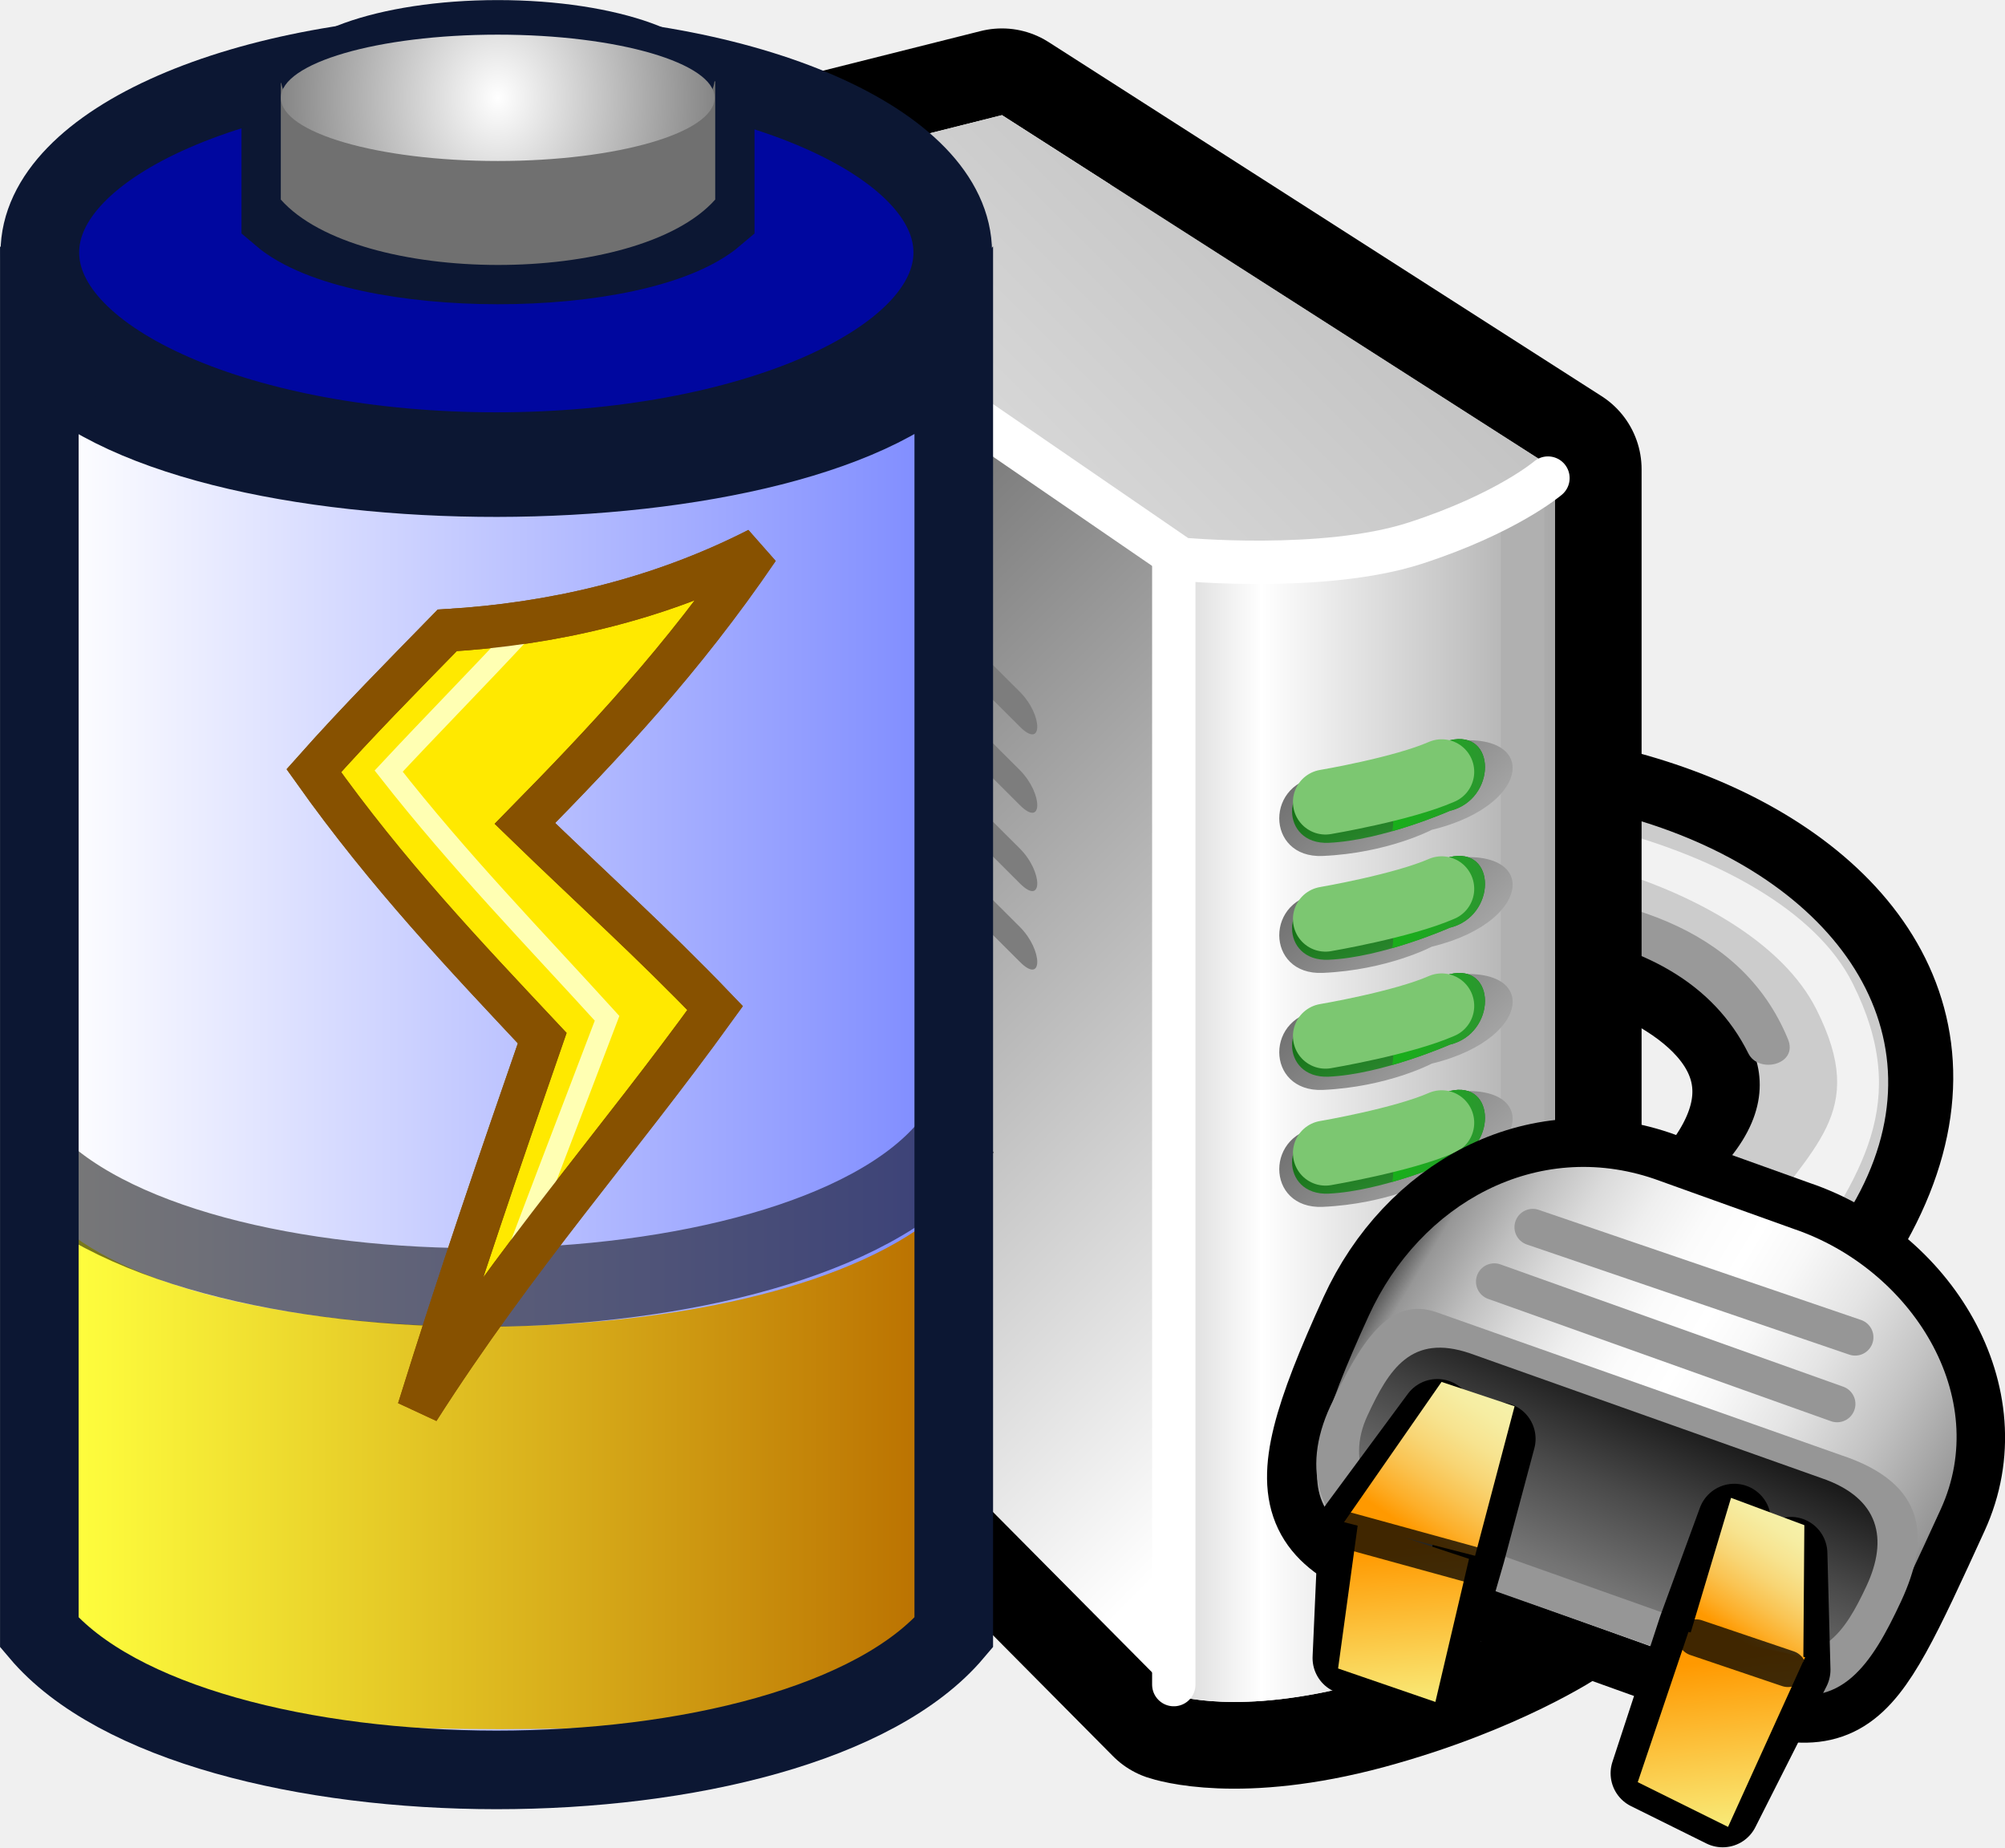
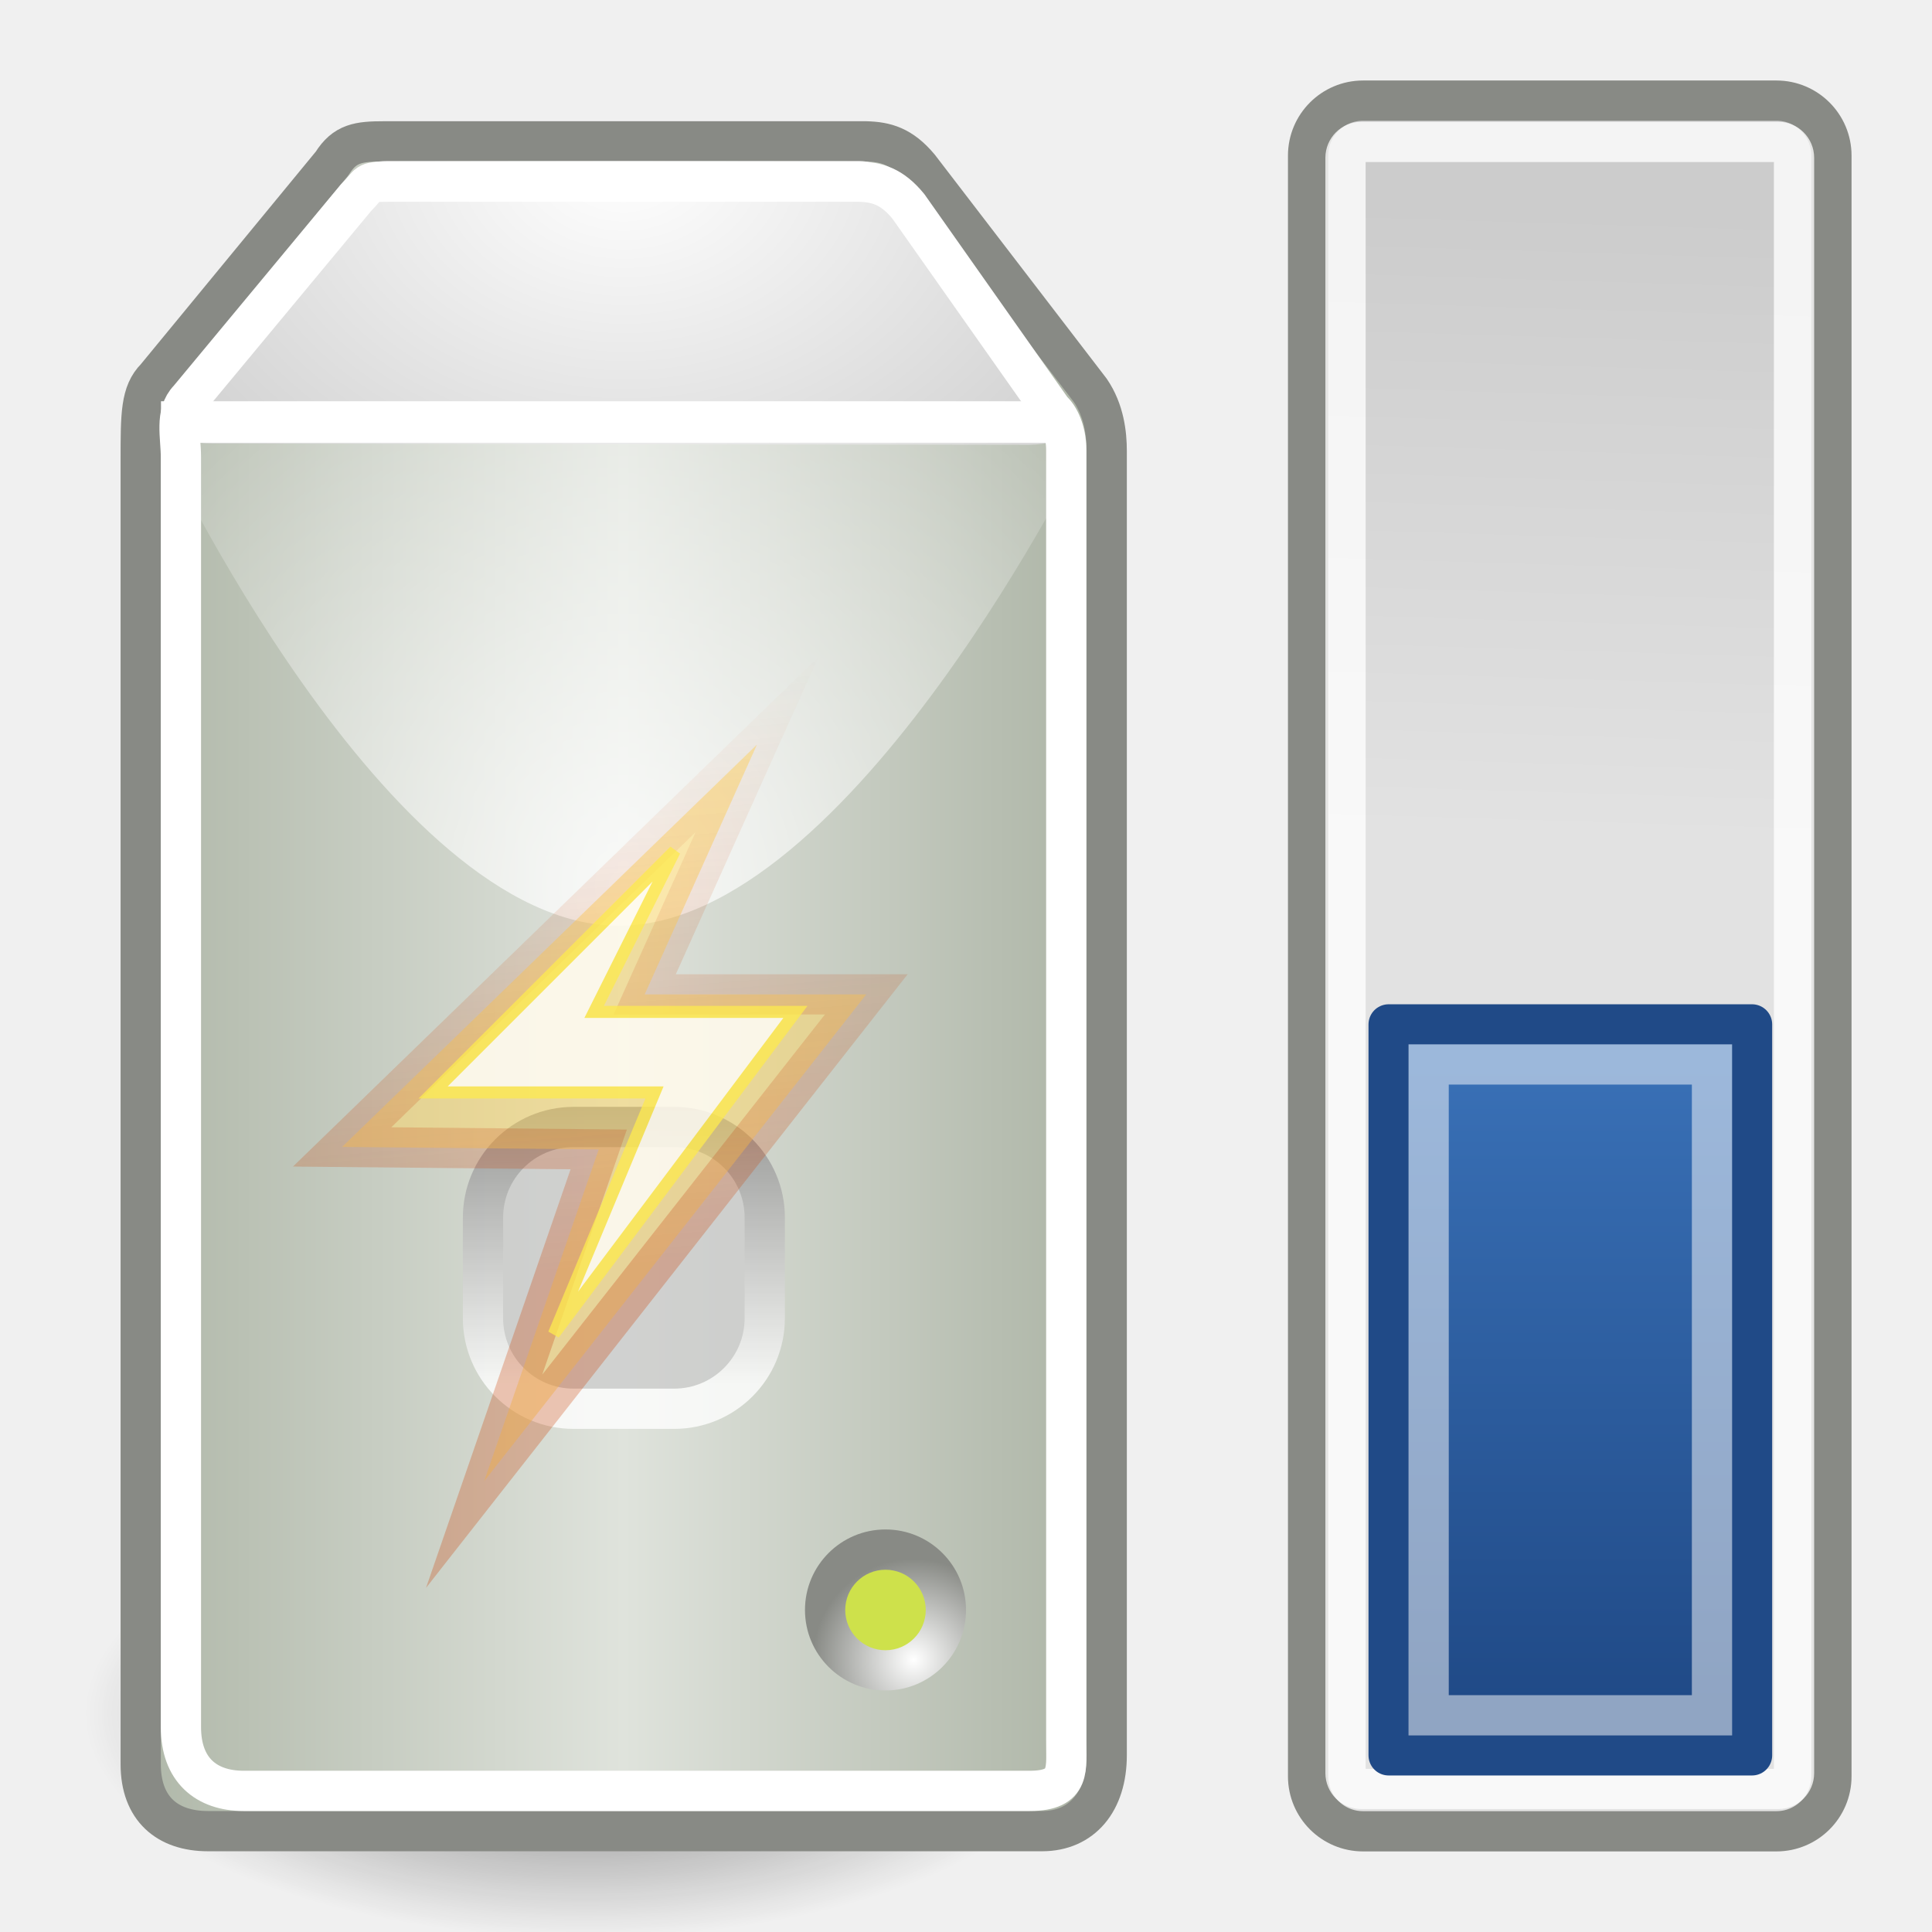
- <svg xmlns="http://www.w3.org/2000/svg" xmlns:xlink="http://www.w3.org/1999/xlink" width="23.492" height="21.642" viewBox="0 0 23.492 21.642" overflow="visible" enable-background="new 0 0 23.492 21.642" xml:space="preserve">
-   <g id="Layer_5">
-     <g>
-       <path fill="#CCCCCC" stroke="#000000" stroke-width="1.304" d="M20.921,15.387      c4.189-4.62-2.63-7.451-6.712-5.669c-1.625,0.708-0.943,2.053,0.672,1.41c2.464-0.981,7.122,0.4,5.108,2.785" />
-       <path fill="#CCCCCC" d="M19.042,16.471c6.581-3.688,1.51-8.654-4.833-6.753      c-1.281,0.382-2.825,1.83,0.906,1.054c3.594-0.746,8.236,1.69,3.474,3.975L19.042,16.471z" />
-       <path fill="#999999" d="M20.949,12.174c-1.105-2.683-5.849-1.567-7.815-1.455      c-4.724,0.267-3.548-0.134-4-1.225C9.018,9.215,8.765,9.392,8.848,9.679c0.178,0.63,4.095,1.493,5.127,1.35      c3.249-0.447,5.688-0.34,6.51,1.312C20.606,12.585,21.073,12.473,20.949,12.174z" />
-       <path fill="#F2F2F2" d="M20.986,14.975c0.825-1.205,1.42-2.059,0.72-3.457      c-0.854-1.705-4.648-2.465-6.022-1.833l-0.105,0.047c-0.348,0.152-0.053,0.515,0.196,0.406l0.112-0.051      c1.261-0.58,4.616,0.179,5.396,1.74c0.617,1.228-0.055,1.585-0.774,2.645C20.349,14.701,20.825,15.207,20.986,14.975z" />
-     </g>
-     <g>
-       <linearGradient id="XMLID_37_" gradientUnits="userSpaceOnUse" x1="8.052" y1="4.739" x2="18.446" y2="15.134">
-         <stop offset="0" style="stop-color:#D9D9D9" />
-         <stop offset="1" style="stop-color:#FFFFFF" />
-       </linearGradient>
-       <path fill="url(#XMLID_37_)" stroke="#000000" stroke-width="2.032" stroke-linecap="round" stroke-linejoin="round" stroke-miterlimit="3.864" d="      M7.737,2.355l4.002-1.006l6.479,4.148v13.274c0,0-0.822,0.559-2.27,0.951c-1.448,0.389-2.186,0.137-2.186,0.137l-6.026-6.073      V2.355z" />
-       <g>
-         <defs>
-           <path id="XMLID_2_" d="M7.737,2.355v11.431l6.026,6.073c0,0,0.737,0.252,2.186-0.137c1.447-0.393,2.27-0.951,2.27-0.951V5.497        l-6.479-4.148L7.737,2.355z" />
-         </defs>
-         <linearGradient id="XMLID_38_" gradientUnits="userSpaceOnUse" x1="9.242" y1="5.93" x2="17.672" y2="14.359">
-           <stop offset="0" style="stop-color:#FFFFFF" />
-           <stop offset="0" style="stop-color:#6E6E6E" />
-           <stop offset="1" style="stop-color:#FFFFFF" />
-         </linearGradient>
-         <use xlink:href="#XMLID_2_" fill-rule="evenodd" clip-rule="evenodd" fill="url(#XMLID_38_)" />
-         <clipPath id="XMLID_39_">
-           <use xlink:href="#XMLID_2_" />
-         </clipPath>
-         <g clip-path="url(#XMLID_39_)">
-           <defs>
-             <polygon id="XMLID_5_" points="13.785,6.828 18.831,5.118 18.831,20.311 13.785,20.27 " />
-           </defs>
-           <linearGradient id="XMLID_40_" gradientUnits="userSpaceOnUse" x1="13.785" y1="12.714" x2="18.831" y2="12.714">
-             <stop offset="0" style="stop-color:#D9D9D9" />
-             <stop offset="0.197" style="stop-color:#FFFFFF" />
-             <stop offset="1" style="stop-color:#999999" />
-           </linearGradient>
-           <use xlink:href="#XMLID_5_" fill="url(#XMLID_40_)" />
-           <clipPath id="XMLID_41_">
-             <use xlink:href="#XMLID_5_" />
-           </clipPath>
-           <line clip-path="url(#XMLID_41_)" fill="none" stroke="#B0B0B0" stroke-width="0.508" stroke-linecap="round" stroke-miterlimit="3.864" x1="17.839" y1="5.507" x2="17.839" y2="19.535" />
-         </g>
-         <linearGradient id="XMLID_42_" gradientUnits="userSpaceOnUse" x1="7.394" y1="9.145" x2="18.079" y2="-1.54">
-           <stop offset="0" style="stop-color:#F2F2F2" />
-           <stop offset="1" style="stop-color:#ADADAD" />
-         </linearGradient>
-         <path clip-path="url(#XMLID_39_)" fill-rule="evenodd" clip-rule="evenodd" fill="url(#XMLID_42_)" d="       M18.214,4.838l-6.475-4.317L7.349,1.967l6.547,4.771c0,0,0.489,0.265,1.938-0.125c1.447-0.392,2.385-1.069,2.385-1.069       L18.214,4.838z" />
-       </g>
-       <g>
-         <linearGradient id="XMLID_43_" gradientUnits="userSpaceOnUse" x1="15.516" y1="8.394" x2="17.211" y2="10.277">
-           <stop offset="0" style="stop-color:#666666" />
-           <stop offset="1" style="stop-color:#B2B2B2" />
-         </linearGradient>
-         <path fill="url(#XMLID_43_)" d="M15.498,9.098c0.751-0.039,1.277-0.369,1.277-0.369       c1.264-0.303,1.264,0.688,0,0.993c0,0-0.518,0.273-1.277,0.306C14.819,10.058,14.819,9.133,15.498,9.098z" />
-         <g>
-           <defs>
-             <path id="XMLID_10_" d="M15.567,9.099c0.622-0.033,1.419-0.426,1.419-0.426c0.551-0.133,0.551,0.695,0,0.827         c0,0-0.786,0.346-1.419,0.374C14.996,9.898,14.996,9.127,15.567,9.099z" />
-           </defs>
-           <linearGradient id="XMLID_44_" gradientUnits="userSpaceOnUse" x1="16.523" y1="9.941" x2="16.028" y2="8.579">
-             <stop offset="0" style="stop-color:#328E36" />
-             <stop offset="1" style="stop-color:#005E00" />
-           </linearGradient>
-           <use xlink:href="#XMLID_10_" fill="url(#XMLID_44_)" />
-           <clipPath id="XMLID_45_">
-             <use xlink:href="#XMLID_10_" />
-           </clipPath>
-           <radialGradient id="XMLID_46_" cx="-68.81" cy="66.728" r="2.46" fx="-68.81" fy="66.728" gradientTransform="matrix(0.8144 0 0 0.8144 71.6937 -45.3678)" gradientUnits="userSpaceOnUse">
-             <stop offset="0" style="stop-color:#00CD00" />
-             <stop offset="1" style="stop-color:#328E36" />
-           </radialGradient>
-           <path clip-path="url(#XMLID_45_)" fill-rule="evenodd" clip-rule="evenodd" fill="url(#XMLID_46_)" d="        M15.473,9.082c0,0,0.427-0.089,0.679,0.153c0.251,0.243,0.165,0.536,0.122,0.622c0.171-0.36,1.321-0.133,1.438-0.393        c0.218-0.488-0.529-1.117-0.92-0.972C16.402,8.639,15.473,9.082,15.473,9.082z" />
-         </g>
-         <path fill="none" stroke="#7CC771" stroke-width="0.762" stroke-linecap="round" stroke-miterlimit="3.864" d="       M15.53,9.396c0,0,0.899-0.151,1.362-0.354" />
-       </g>
-       <g>
-         <linearGradient id="XMLID_47_" gradientUnits="userSpaceOnUse" x1="15.515" y1="9.762" x2="17.209" y2="11.644">
-           <stop offset="0" style="stop-color:#666666" />
-           <stop offset="1" style="stop-color:#B2B2B2" />
-         </linearGradient>
-         <path fill="url(#XMLID_47_)" d="M15.498,10.467c0.751-0.041,1.277-0.368,1.277-0.368       c1.264-0.305,1.264,0.687,0,0.992c0,0-0.518,0.274-1.277,0.307C14.819,11.427,14.819,10.503,15.498,10.467z" />
-         <g>
-           <defs>
-             <path id="XMLID_15_" d="M15.567,10.467c0.622-0.033,1.419-0.426,1.419-0.426c0.551-0.13,0.551,0.695,0,0.828         c0,0-0.786,0.348-1.419,0.375C14.996,11.269,14.996,10.499,15.567,10.467z" />
-           </defs>
-           <linearGradient id="XMLID_48_" gradientUnits="userSpaceOnUse" x1="16.523" y1="11.312" x2="16.028" y2="9.949">
-             <stop offset="0" style="stop-color:#328E36" />
-             <stop offset="1" style="stop-color:#005E00" />
-           </linearGradient>
-           <use xlink:href="#XMLID_15_" fill="url(#XMLID_48_)" />
-           <clipPath id="XMLID_49_">
-             <use xlink:href="#XMLID_15_" />
-           </clipPath>
-           <radialGradient id="XMLID_50_" cx="-68.81" cy="68.41" r="2.46" fx="-68.81" fy="68.41" gradientTransform="matrix(0.8144 0 0 0.8144 71.6937 -45.3678)" gradientUnits="userSpaceOnUse">
-             <stop offset="0" style="stop-color:#00CD00" />
-             <stop offset="1" style="stop-color:#328E36" />
-           </radialGradient>
-           <path clip-path="url(#XMLID_49_)" fill-rule="evenodd" clip-rule="evenodd" fill="url(#XMLID_50_)" d="        M15.473,10.451c0,0,0.427-0.09,0.679,0.154c0.251,0.245,0.165,0.535,0.122,0.622c0.171-0.361,1.321-0.133,1.438-0.395        c0.218-0.486-0.529-1.115-0.92-0.971C16.402,10.008,15.473,10.451,15.473,10.451z" />
-         </g>
-         <path fill="none" stroke="#7CC771" stroke-width="0.762" stroke-linecap="round" stroke-miterlimit="3.864" d="       M15.53,10.768c0,0,0.899-0.153,1.362-0.355" />
-       </g>
-       <g>
-         <linearGradient id="XMLID_51_" gradientUnits="userSpaceOnUse" x1="15.516" y1="11.133" x2="17.21" y2="13.015">
-           <stop offset="0" style="stop-color:#666666" />
-           <stop offset="1" style="stop-color:#B2B2B2" />
-         </linearGradient>
-         <path fill="url(#XMLID_51_)" d="M15.498,11.838c0.751-0.039,1.277-0.37,1.277-0.37       c1.265-0.302,1.264,0.687,0,0.993c0,0-0.518,0.274-1.277,0.308C14.819,12.796,14.819,11.875,15.498,11.838z" />
-         <g>
-           <defs>
-             <path id="XMLID_20_" d="M15.567,11.839c0.622-0.034,1.419-0.426,1.419-0.426c0.551-0.133,0.551,0.694,0,0.826         c0,0-0.786,0.346-1.419,0.375C14.996,12.638,14.996,11.868,15.567,11.839z" />
-           </defs>
-           <linearGradient id="XMLID_52_" gradientUnits="userSpaceOnUse" x1="16.523" y1="12.681" x2="16.028" y2="11.32">
-             <stop offset="0" style="stop-color:#328E36" />
-             <stop offset="1" style="stop-color:#005E00" />
-           </linearGradient>
-           <use xlink:href="#XMLID_20_" fill="url(#XMLID_52_)" />
-           <clipPath id="XMLID_53_">
-             <use xlink:href="#XMLID_20_" />
-           </clipPath>
-           <radialGradient id="XMLID_54_" cx="-68.81" cy="70.094" r="2.46" fx="-68.81" fy="70.094" gradientTransform="matrix(0.8144 0 0 0.8144 71.6937 -45.3678)" gradientUnits="userSpaceOnUse">
-             <stop offset="0" style="stop-color:#00CD00" />
-             <stop offset="1" style="stop-color:#328E36" />
-           </radialGradient>
-           <path clip-path="url(#XMLID_53_)" fill-rule="evenodd" clip-rule="evenodd" fill="url(#XMLID_54_)" d="        M15.473,11.822c0,0,0.427-0.088,0.679,0.153c0.251,0.243,0.165,0.536,0.122,0.621c0.171-0.361,1.321-0.131,1.438-0.394        c0.218-0.487-0.529-1.116-0.92-0.971C16.402,11.379,15.473,11.822,15.473,11.822z" />
-         </g>
-         <path fill="none" stroke="#7CC771" stroke-width="0.762" stroke-linecap="round" stroke-miterlimit="3.864" d="       M15.53,12.139c0,0,0.899-0.151,1.362-0.354" />
-       </g>
-       <g>
-         <linearGradient id="XMLID_55_" gradientUnits="userSpaceOnUse" x1="15.514" y1="12.502" x2="17.21" y2="14.386">
-           <stop offset="0" style="stop-color:#666666" />
-           <stop offset="1" style="stop-color:#B2B2B2" />
-         </linearGradient>
-         <path fill="url(#XMLID_55_)" d="M15.498,13.206c0.751-0.039,1.277-0.367,1.277-0.367       c1.264-0.303,1.264,0.688,0,0.992c0,0-0.518,0.274-1.277,0.308C14.819,14.168,14.819,13.243,15.498,13.206z" />
-         <g>
-           <defs>
-             <path id="XMLID_25_" d="M15.567,13.208c0.622-0.033,1.419-0.426,1.419-0.426c0.551-0.133,0.551,0.693,0,0.828         c0,0-0.786,0.344-1.419,0.374C14.996,14.01,14.996,13.237,15.567,13.208z" />
-           </defs>
-           <linearGradient id="XMLID_56_" gradientUnits="userSpaceOnUse" x1="16.523" y1="14.055" x2="16.027" y2="12.692">
-             <stop offset="0" style="stop-color:#328E36" />
-             <stop offset="1" style="stop-color:#005E00" />
-           </linearGradient>
-           <use xlink:href="#XMLID_25_" fill="url(#XMLID_56_)" />
-           <clipPath id="XMLID_57_">
-             <use xlink:href="#XMLID_25_" />
-           </clipPath>
-           <radialGradient id="XMLID_58_" cx="-68.81" cy="71.777" r="2.46" fx="-68.81" fy="71.777" gradientTransform="matrix(0.8144 0 0 0.8144 71.6937 -45.3678)" gradientUnits="userSpaceOnUse">
-             <stop offset="0" style="stop-color:#00CD00" />
-             <stop offset="1" style="stop-color:#328E36" />
-           </radialGradient>
-           <path clip-path="url(#XMLID_57_)" fill-rule="evenodd" clip-rule="evenodd" fill="url(#XMLID_58_)" d="        M15.473,13.192c0,0,0.427-0.092,0.679,0.152c0.251,0.242,0.165,0.535,0.122,0.622c0.171-0.362,1.321-0.134,1.438-0.394        c0.218-0.488-0.529-1.117-0.92-0.971C16.402,12.749,15.473,13.192,15.473,13.192z" />
-         </g>
-         <path fill="none" stroke="#7CC771" stroke-width="0.762" stroke-linecap="round" stroke-miterlimit="3.864" d="       M15.53,13.509c0,0,0.899-0.152,1.362-0.355" />
-       </g>
-       <path fill="#7D7D7D" d="M9.339,5.502l2.611,2.604c0.271,0.271,0.271,0.68,0,0.408L9.339,5.909      C9.066,5.639,9.066,5.231,9.339,5.502z" />
-       <path fill="#7D7D7D" d="M9.339,6.419l2.611,2.604c0.271,0.273,0.271,0.681,0,0.41L9.339,6.828      C9.066,6.556,9.066,6.147,9.339,6.419z" />
-       <path fill="#7D7D7D" d="M9.339,7.337l2.611,2.605c0.271,0.271,0.271,0.68,0,0.408L9.339,7.746      C9.066,7.474,9.066,7.065,9.339,7.337z" />
-       <path fill="#7D7D7D" d="M9.339,8.256l2.611,2.604c0.271,0.272,0.271,0.682,0,0.409L9.339,8.665      C9.066,8.393,9.066,7.984,9.339,8.256z" />
-       <path fill="none" stroke="#FFFFFF" stroke-width="0.508" stroke-linecap="round" stroke-miterlimit="3.864" d="      M7.864,2.453l5.969,4.098c0,0,1.676,0.16,2.75-0.188c1.069-0.347,1.554-0.762,1.554-0.762" />
-       <line fill="none" stroke="#FFFFFF" stroke-width="0.508" stroke-linecap="round" stroke-miterlimit="3.864" x1="13.753" y1="6.613" x2="13.753" y2="19.736" />
-     </g>
-     <g id="power_1_">
-       <linearGradient id="XMLID_59_" gradientUnits="userSpaceOnUse" x1="0.674" y1="12.58" x2="10.874" y2="12.58">
-         <stop offset="0" style="stop-color:#FFFFFF" />
-         <stop offset="1" style="stop-color:#808DFF" />
-       </linearGradient>
-       <path fill="url(#XMLID_59_)" d="M10.875,18.987c-1.732,2.061-8.478,2.051-10.201,0c0-1.254,0-10.254,0-14.356      c1.566,1.866,8.65,1.845,10.201,0C10.875,6.148,10.875,17.343,10.875,18.987z" />
-       <linearGradient id="_x31_00_2_" gradientUnits="userSpaceOnUse" x1="0.784" y1="12.309" x2="10.933" y2="12.309">
-         <stop offset="0" style="stop-color:#00FF00" />
-         <stop offset="1" style="stop-color:#005447" />
-       </linearGradient>
-       <path id="_x31_00" display="none" fill="url(#_x31_00_2_)" d="M10.933,18.716      c-1.723,2.061-8.432,2.051-10.149,0c0-1.254,0-10.253,0-14.355c1.56,1.866,8.606,1.845,10.149,0      C10.933,5.877,10.933,17.071,10.933,18.716z" />
-       <linearGradient id="_x31_00_3_" gradientUnits="userSpaceOnUse" x1="0.784" y1="12.567" x2="10.956" y2="12.567">
-         <stop offset="0" style="stop-color:#FFFF3E" />
-         <stop offset="1" style="stop-color:#BA7000" />
-       </linearGradient>
-       <path id="_x31_00_1_" display="none" fill="url(#_x31_00_3_)" d="M10.933,18.809      c-1.723,1.936-8.432,1.931-10.149,0c0-1.181,0-9.642,0-13.498c2.531,0.74,6.987,1.365,10.172-0.435      C10.956,6.301,10.933,17.264,10.933,18.809z" />
-       <linearGradient id="_x2B_75_2_" gradientUnits="userSpaceOnUse" x1="0.784" y1="13.434" x2="10.933" y2="13.434">
-         <stop offset="0" style="stop-color:#00FF00" />
-         <stop offset="1" style="stop-color:#005447" />
-       </linearGradient>
-       <path id="_x2B_75" display="none" fill="url(#_x2B_75_2_)" d="M10.933,18.935      c-1.723,1.768-8.432,1.76-10.149,0c0-1.076,0-8.802,0-12.324C2.417,8.125,8.991,8.25,10.929,6.718      C10.929,8.02,10.933,17.522,10.933,18.935z" />
-       <linearGradient id="_x2B_75_3_" gradientUnits="userSpaceOnUse" x1="0.784" y1="13.434" x2="10.933" y2="13.434">
-         <stop offset="0" style="stop-color:#FFFF3E" />
-         <stop offset="1" style="stop-color:#BA7000" />
-       </linearGradient>
-       <path id="_x2B_75_1_" display="none" fill="url(#_x2B_75_3_)" d="M10.933,18.935      c-1.723,1.768-8.432,1.76-10.149,0c0-1.076,0-8.802,0-12.324C2.417,8.125,8.991,8.25,10.929,6.718      C10.929,8.02,10.933,17.522,10.933,18.935z" />
-       <path id="top75_x2B_" display="none" opacity="0.53" fill="none" stroke="#000000" stroke-width="0.921" d="      M0.472,5.908c2.157,2.133,9.546,1.833,10.75,0" />
-       <linearGradient id="_x37_5_3_" gradientUnits="userSpaceOnUse" x1="0.784" y1="14.363" x2="10.956" y2="14.363">
-         <stop offset="0" style="stop-color:#00FF00" />
-         <stop offset="1" style="stop-color:#005447" />
-       </linearGradient>
-       <path id="_x37_5_1_" display="none" fill="url(#_x37_5_3_)" d="M10.933,19.134      c-1.723,1.502-8.432,1.496-10.149,0c0-0.914,0-7.549,0-10.541c1.554,1.562,8.394,1.594,10.172-0.125      C10.956,9.573,10.933,17.937,10.933,19.134z" />
-       <linearGradient id="_x37_5_4_" gradientUnits="userSpaceOnUse" x1="0.784" y1="14.363" x2="10.956" y2="14.363">
-         <stop offset="0" style="stop-color:#FFFF3E" />
-         <stop offset="1" style="stop-color:#BA7000" />
-       </linearGradient>
-       <path id="_x37_5_2_" display="none" fill="url(#_x37_5_4_)" d="M10.933,19.134      c-1.723,1.502-8.432,1.496-10.149,0c0-0.914,0-7.549,0-10.541c1.554,1.562,8.394,1.594,10.172-0.125      C10.956,9.573,10.933,17.937,10.933,19.134z" />
-       <path id="top75" display="none" opacity="0.53" fill="none" stroke="#000000" stroke-width="0.921" d="      M0.578,7.958c2.122,2.125,9.476,1.617,10.679-0.217" />
-       <linearGradient id="_x2B_50_2_" gradientUnits="userSpaceOnUse" x1="0.772" y1="15.378" x2="10.933" y2="15.378">
-         <stop offset="0" style="stop-color:#00FF00" />
-         <stop offset="1" style="stop-color:#005447" />
-       </linearGradient>
-       <path id="_x2B_50" display="none" fill="url(#_x2B_50_2_)" d="M10.933,19.317      c-1.723,1.256-8.432,1.25-10.149,0c0-0.764-0.011-6.317-0.011-8.818c1.591,1.594,8.323,1.62,10.157,0      C10.929,11.425,10.933,18.315,10.933,19.317z" />
-       <linearGradient id="_x2B_50_3_" gradientUnits="userSpaceOnUse" x1="0.772" y1="15.378" x2="10.933" y2="15.378">
-         <stop offset="0" style="stop-color:#FFFF3E" />
-         <stop offset="1" style="stop-color:#BA7000" />
-       </linearGradient>
-       <path id="_x2B_50_1_" display="none" fill="url(#_x2B_50_3_)" d="M10.933,19.317      c-1.723,1.256-8.432,1.25-10.149,0c0-0.764-0.011-6.317-0.011-8.818c1.591,1.594,8.323,1.62,10.157,0      C10.929,11.425,10.933,18.315,10.933,19.317z" />
-       <path id="top50_x2B_" display="none" opacity="0.53" fill="none" stroke="#000000" stroke-width="0.921" d="      M0.507,9.833c2.087,2.083,9.37,1.865,10.679-0.208" />
-       <linearGradient id="_x35_0_3_" gradientUnits="userSpaceOnUse" x1="0.784" y1="16.27" x2="10.982" y2="16.27">
-         <stop offset="0" style="stop-color:#00FF00" />
-         <stop offset="1" style="stop-color:#005447" />
-       </linearGradient>
-       <path id="_x35_0_1_" display="none" fill="url(#_x35_0_3_)" d="M10.933,19.513      c-1.723,0.996-8.432,0.992-10.149,0c0-0.609,0-4.967,0-6.954c1.846,1.507,8.367,1.505,10.198-0.277      C10.982,13.016,10.933,18.716,10.933,19.513z" />
-       <linearGradient id="_x35_0_4_" gradientUnits="userSpaceOnUse" x1="0.784" y1="16.27" x2="10.982" y2="16.27">
-         <stop offset="0" style="stop-color:#FFFF3E" />
-         <stop offset="1" style="stop-color:#BA7000" />
-       </linearGradient>
-       <path id="_x35_0_2_" display="none" fill="url(#_x35_0_4_)" d="M10.933,19.513      c-1.723,0.996-8.432,0.992-10.149,0c0-0.609,0-4.967,0-6.954c1.846,1.507,8.367,1.505,10.198-0.277      C10.982,13.016,10.933,18.716,10.933,19.513z" />
-       <path id="top50" display="none" opacity="0.53" fill="none" stroke="#000000" stroke-width="0.921" d="      M0.472,11.834c2.192,2.001,9.334,1.792,10.785-0.46" />
-       <linearGradient id="_x2B_25_1_" gradientUnits="userSpaceOnUse" x1="0.784" y1="17.255" x2="10.956" y2="17.255">
-         <stop offset="0" style="stop-color:#FFFF3E" />
-         <stop offset="1" style="stop-color:#BA7000" />
-       </linearGradient>
-       <path id="_x2B_25" fill="url(#_x2B_25_1_)" d="M10.933,19.692c-1.723,0.756-8.432,0.754-10.149,0      c0-0.461,0-3.766,0-5.271c1.846,1.494,8.048,1.549,10.172-0.17C10.956,14.808,10.933,19.089,10.933,19.692z" />
-       <path id="top25_x2B_" opacity="0.53" fill="none" stroke="#000000" stroke-width="0.921" d="M0.472,13.71      c2.192,2,9.334,1.791,10.785-0.461" />
-       <linearGradient id="_x32_5_1_" gradientUnits="userSpaceOnUse" x1="0.679" y1="18.305" x2="11.062" y2="18.305">
-         <stop offset="0" style="stop-color:#FF1A00" />
-         <stop offset="1" style="stop-color:#850000" />
-       </linearGradient>
-       <path id="_x32_5" display="none" fill="url(#_x32_5_1_)" d="M11.038,19.86c-4.058,0.847-8.608,0.49-10.358,0      c0-0.301,0-2.451,0-3.432c2.056,1.686,8.418,1.529,10.382-0.189C11.062,16.603,11.038,19.468,11.038,19.86z" />
-       <path id="top25" display="none" opacity="0.53" fill="none" stroke="#000000" stroke-width="0.921" d="      M0.437,15.802c2.474,2.166,9.688,1.666,10.785-0.416" />
-       <linearGradient id="_x2D_25_1_" gradientUnits="userSpaceOnUse" x1="0.684" y1="19.196" x2="11.01" y2="19.196">
-         <stop offset="0" style="stop-color:#FF1A00" />
-         <stop offset="1" style="stop-color:#850000" />
-       </linearGradient>
-       <path id="_x2D_25" display="none" fill="url(#_x2D_25_1_)" d="M10.868,19.501      c-2.691,1.25-7.957,1.125-10.184,0c0-0.113,0.017-0.967,0.017-1.334c2.37,1.625,8.185,1.543,10.309-0.166      C11.01,18.136,10.868,19.354,10.868,19.501z" />
-       <path id="top1" display="none" opacity="0.53" fill="none" stroke="#000000" stroke-width="0.921" d="      M0.366,17.46c3.041,2.291,9.688,1.547,10.892-0.287" />
-       <ellipse id="_x30_" display="none" opacity="0.4" fill="#FF1A00" stroke="#000000" stroke-width="0.921" cx="5.82" cy="18.532" rx="5.348" ry="1.969" />
-       <ellipse id="_x30__1_" display="none" opacity="0.55" fill="#8F8F8F" stroke="#000000" stroke-width="0.921" cx="5.815" cy="18.782" rx="5.348" ry="1.969" />
-     </g>
-     <g id="Layer_1">
-       <g id="power">
- 				</g>
-       <path fill="none" stroke="#0C1733" stroke-width="0.921" d="M11.175,19.126c-1.819,2.15-8.905,2.141-10.714,0      c0-1.309,0-10.702,0-14.983c1.646,1.947,9.084,1.926,10.714,0C11.175,5.725,11.175,17.409,11.175,19.126z" />
-       <ellipse fill="#00079F" stroke="#0C1733" stroke-width="0.921" cx="5.815" cy="2.958" rx="5.348" ry="2.333" />
-       <path fill="#FFFFFF" stroke="#0C1733" stroke-width="0.921" d="M8.38,2.523c-0.913,0.778-4.187,0.771-5.09,0      c0-0.08,0-0.777,0-1.037c0.782,0.118,4.316,0.102,5.09-0.015C8.38,1.568,8.38,2.419,8.38,2.523z" />
-       <path fill="#707070" d="M8.38,2.338c-0.913,1.026-4.187,1.017-5.09,0c0-0.105,0-1.024,0-1.367      c0.782,0.155,4.316,0.135,5.09-0.019C8.38,1.079,8.38,2.2,8.38,2.338z" />
-       <ellipse fill="#0C1733" cx="5.832" cy="0.917" rx="2.541" ry="0.916" />
-       <radialGradient id="XMLID_1_" cx="6.16" cy="1.145" r="6.28" fx="6.16" fy="1.145" gradientTransform="matrix(0.849 0 0 1 0.6031 0)" gradientUnits="userSpaceOnUse">
-         <stop offset="0" style="stop-color:#FFFFFF" />
-         <stop offset="1" style="stop-color:#000000" />
-       </radialGradient>
-       <ellipse fill="url(#XMLID_1_)" cx="5.832" cy="1.146" rx="2.541" ry="0.74" />
-     </g>
-     <g id="_x32_0">
-       <g>
-         <g>
-           <path fill-rule="evenodd" clip-rule="evenodd" fill="#FFE900" stroke="#875100" stroke-width="0.5" d="        M6.15,9.647c0.748,0.726,1.498,1.4,2.229,2.163c-1.139,1.578-2.328,2.905-3.476,4.703c0.479-1.538,0.964-2.95,1.45-4.351        c-0.908-0.968-1.814-1.92-2.676-3.133c0.509-0.573,1.033-1.101,1.563-1.644c1.214-0.073,2.463-0.352,3.642-0.954        C7.998,7.73,7.072,8.708,6.15,9.647z" />
-           <path fill-rule="evenodd" clip-rule="evenodd" fill="none" stroke="#FFFFB3" stroke-width="0.25" d="        M6.105,7.399C5.583,7.96,5.064,8.487,4.554,9.034c0.838,1.069,1.704,1.955,2.559,2.896c-0.442,1.165-0.888,2.308-1.33,3.507" />
-           <path fill-rule="evenodd" clip-rule="evenodd" fill="none" stroke="#875100" stroke-width="0.5" d="        M6.15,9.647c0.748,0.726,1.498,1.4,2.229,2.163c-1.139,1.578-2.328,2.905-3.476,4.703c0.479-1.538,0.964-2.95,1.45-4.351        c-0.908-0.968-1.814-1.92-2.676-3.133c0.509-0.573,1.033-1.101,1.563-1.644c1.214-0.073,2.463-0.352,3.642-0.954        C7.998,7.73,7.072,8.708,6.15,9.647z" />
-         </g>
-       </g>
-     </g>
-     <g>
-       <g>
-         <path stroke="#000000" stroke-width="1.143" d="M22.732,17.7c-1.105,2.415-1.105,2.415-2.907,1.806       l-2.666-0.957c-1.835-0.619-2.234-0.698-1.132-3.115l0,0c0.61-1.332,1.981-2.087,3.354-1.622l1.636,0.587       C22.392,14.864,23.344,16.369,22.732,17.7L22.732,17.7z" />
-         <linearGradient id="XMLID_3_" gradientUnits="userSpaceOnUse" x1="-16.216" y1="14.919" x2="-9.298" y2="18.363" gradientTransform="matrix(0.9964 0.0842 -0.0842 0.9964 33.563 1.2605)">
-           <stop offset="0" style="stop-color:#272727" />
-           <stop offset="0.062" style="stop-color:#969696" />
-           <stop offset="0.072" style="stop-color:#9B9B9B" />
-           <stop offset="0.151" style="stop-color:#BFBFBF" />
-           <stop offset="0.231" style="stop-color:#DBDBDB" />
-           <stop offset="0.311" style="stop-color:#EFEFEF" />
-           <stop offset="0.392" style="stop-color:#FBFBFB" />
-           <stop offset="0.472" style="stop-color:#FFFFFF" />
-           <stop offset="0.545" style="stop-color:#F8F8F8" />
-           <stop offset="0.653" style="stop-color:#E4E4E4" />
-           <stop offset="0.784" style="stop-color:#C2C2C2" />
-           <stop offset="0.927" style="stop-color:#969696" />
-           <stop offset="1" style="stop-color:#272727" />
-         </linearGradient>
-         <path fill="url(#XMLID_3_)" d="M22.738,17.684c-1.096,2.393-1.096,2.393-2.899,1.782l-2.664-0.957       c-1.834-0.62-2.235-0.699-1.138-3.094l0,0c0.605-1.323,1.973-2.072,3.345-1.604l1.636,0.587       C22.392,14.864,23.346,16.359,22.738,17.684L22.738,17.684z" />
-         <path fill="#969696" d="M22.274,18.761c-0.342,0.734-0.704,1.3-1.493,1.032l-4.56-1.611       c-0.791-0.271-0.977-0.965-0.635-1.705l0,0c0.344-0.73,0.681-1.305,1.25-1.102l4.736,1.673       C22.583,17.382,22.616,18.025,22.274,18.761L22.274,18.761z" />
-         <linearGradient id="XMLID_4_" gradientUnits="userSpaceOnUse" x1="-13.936" y1="19.7" x2="-12.778" y2="16.271" gradientTransform="matrix(0.9964 0.0842 -0.0842 0.9964 33.563 1.2605)">
-           <stop offset="0.006" style="stop-color:#969696" />
-           <stop offset="0.146" style="stop-color:#8C8C8C" />
-           <stop offset="0.379" style="stop-color:#737373" />
-           <stop offset="0.677" style="stop-color:#494949" />
-           <stop offset="1" style="stop-color:#151515" />
-         </linearGradient>
-         <path fill="url(#XMLID_4_)" d="M21.87,18.579c-0.255,0.548-0.532,0.962-1.225,0.727l-3.939-1.398       c-0.69-0.235-0.939-0.775-0.685-1.321l0,0c0.252-0.544,0.513-0.967,1.203-0.732l4.115,1.461       C22.029,17.55,22.123,18.035,21.87,18.579L21.87,18.579z" />
-         <line fill="none" stroke="#969696" stroke-width="0.429" stroke-linecap="round" x1="17.959" y1="14.377" x2="21.736" y2="15.667" />
-         <line fill="none" stroke="#969696" stroke-width="0.429" stroke-linecap="round" x1="17.508" y1="15.015" x2="21.525" y2="16.448" />
-       </g>
-       <g>
-         <polyline fill="none" stroke="#000000" stroke-width="0.858" stroke-linecap="round" stroke-linejoin="round" points="       20.32,17.812 19.859,19.071 19.3,20.775 20.184,21.213 21.018,19.563 20.982,18.2 " />
-         <linearGradient id="XMLID_6_" gradientUnits="userSpaceOnUse" x1="-11.703" y1="18.917" x2="-10.904" y2="17.488" gradientTransform="matrix(1.1598 0.0954 -0.1 1.1533 35.7446 -1.5646)">
-           <stop offset="0" style="stop-color:#FF9900" />
-           <stop offset="0.114" style="stop-color:#FDAE28" />
-           <stop offset="0.254" style="stop-color:#FAC351" />
-           <stop offset="0.398" style="stop-color:#F8D574" />
-           <stop offset="0.542" style="stop-color:#F7E38F" />
-           <stop offset="0.69" style="stop-color:#F6EDA2" />
-           <stop offset="0.84" style="stop-color:#F5F3AD" />
-           <stop offset="1" style="stop-color:#F5F5B1" />
-         </linearGradient>
-         <polygon fill="url(#XMLID_6_)" points="21.129,19.47 19.798,19.164 20.282,17.548 21.141,17.868 " />
-         <linearGradient id="XMLID_7_" gradientUnits="userSpaceOnUse" x1="-7.576" y1="-5.504" x2="-6.523" y2="-7.389" gradientTransform="matrix(1.1853 0.4203 0.613 -1.0508 32.498 16.8555)">
-           <stop offset="0" style="stop-color:#FF9900" />
-           <stop offset="1" style="stop-color:#F7FE96" />
-         </linearGradient>
-         <polygon fill="url(#XMLID_7_)" points="21.15,19.415 19.783,19.119 19.189,20.879 20.247,21.403 " />
-         <line opacity="0.75" fill="none" stroke="#000000" stroke-width="0.429" stroke-linecap="round" stroke-linejoin="round" x1="19.873" y1="19.186" x2="20.949" y2="19.55" />
-       </g>
-       <g>
-         <polyline fill="none" stroke="#000000" stroke-width="0.858" stroke-linecap="round" stroke-linejoin="round" points="       16.84,16.585 15.876,17.889 15.808,19.425 16.74,19.805 17.208,18.186 17.563,16.857 " />
-         <linearGradient id="XMLID_8_" gradientUnits="userSpaceOnUse" x1="-15.529" y1="18.064" x2="-14.389" y2="16.023" gradientTransform="matrix(0.9964 0.0842 -0.0842 0.9964 33.563 1.2605)">
-           <stop offset="0" style="stop-color:#FF9900" />
-           <stop offset="0.114" style="stop-color:#FDAE28" />
-           <stop offset="0.254" style="stop-color:#FAC351" />
-           <stop offset="0.398" style="stop-color:#F8D574" />
-           <stop offset="0.542" style="stop-color:#F7E38F" />
-           <stop offset="0.69" style="stop-color:#F6EDA2" />
-           <stop offset="0.84" style="stop-color:#F5F3AD" />
-           <stop offset="1" style="stop-color:#F5F5B1" />
-         </linearGradient>
-         <polygon fill="url(#XMLID_8_)" points="17.283,18.227 15.748,17.833 16.89,16.19 17.746,16.475 " />
-         <linearGradient id="XMLID_9_" gradientUnits="userSpaceOnUse" x1="-11.382" y1="-5.872" x2="-10.279" y2="-7.846" gradientTransform="matrix(0.9077 0.4195 0.4195 -0.9077 29.1813 17.5899)">
-           <stop offset="0" style="stop-color:#FF9900" />
-           <stop offset="1" style="stop-color:#F7FE96" />
-         </linearGradient>
-         <polygon fill="url(#XMLID_9_)" points="17.212,18.263 15.913,17.832 15.678,19.547 16.818,19.939 " />
-         <line opacity="0.75" fill="none" stroke="#000000" stroke-width="0.429" stroke-linecap="round" stroke-linejoin="round" x1="15.792" y1="17.932" x2="17.247" y2="18.332" />
-       </g>
+ <svg xmlns="http://www.w3.org/2000/svg" xmlns:xlink="http://www.w3.org/1999/xlink" id="svg2913" height="48px" width="48px">
+   <defs id="defs3">
+     <linearGradient id="linearGradient3252">
+       <stop style="stop-color:#cb3e01;stop-opacity:1;" offset="0" id="stop3254" />
+       <stop style="stop-color:#cb3e01;stop-opacity:0;" offset="1" id="stop3256" />
+     </linearGradient>
+     <linearGradient xlink:href="#linearGradient3252" id="linearGradient3258" x1="13.5" y1="31.51" x2="12.371" y2="16.697" gradientUnits="userSpaceOnUse" gradientTransform="translate(0,4)" />
+     <linearGradient id="linearGradient2524">
+       <stop style="stop-color:#204a87" offset="0" id="stop2526" />
+       <stop style="stop-color:#3970b6;stop-opacity:1" offset="1" id="stop2528" />
+     </linearGradient>
+     <linearGradient id="linearGradient2276">
+       <stop id="stop2278" offset="0" style="stop-color:#d76a00;stop-opacity:1" />
+       <stop id="stop2280" offset="1" style="stop-color:#fc9f15;stop-opacity:1" />
+     </linearGradient>
+     <linearGradient id="linearGradient4318">
+       <stop style="stop-color:#cc0000" offset="0" id="stop4320" />
+       <stop style="stop-color:#ef2929" offset="1" id="stop4322" />
+     </linearGradient>
+     <linearGradient id="linearGradient4304">
+       <stop style="stop-color:#cccccc;stop-opacity:1;" offset="0" id="stop4306" />
+       <stop style="stop-color:#e2e2e2;stop-opacity:1;" offset="1" id="stop4308" />
+     </linearGradient>
+     <linearGradient id="linearGradient4292">
+       <stop style="stop-color:#aeb6a7;stop-opacity:1;" offset="0" id="stop4294" />
+       <stop id="stop4300" offset="0.5" style="stop-color:#dfe3dc;stop-opacity:1;" />
+       <stop style="stop-color:#a9b1a2;stop-opacity:1;" offset="1" id="stop4296" />
+     </linearGradient>
+     <linearGradient id="linearGradient4097">
+       <stop style="stop-color:#ffffff;stop-opacity:1;" offset="0" id="stop4099" />
+       <stop style="stop-color:#878787;stop-opacity:1;" offset="1" id="stop4101" />
+     </linearGradient>
+     <linearGradient id="linearGradient4087">
+       <stop style="stop-color:#ffffff;stop-opacity:1;" offset="0" id="stop4089" />
+       <stop style="stop-color:#ffffff;stop-opacity:0;" offset="1" id="stop4091" />
+     </linearGradient>
+     <linearGradient id="linearGradient5699">
+       <stop id="stop5701" offset="0" style="stop-color:#7a7a7a;stop-opacity:1;" />
+       <stop id="stop5703" offset="1" style="stop-color:#a5a5a5;stop-opacity:1;" />
+     </linearGradient>
+     <linearGradient id="linearGradient2681">
+       <stop style="stop-color:#000000;stop-opacity:0.475;" offset="0" id="stop2683" />
+       <stop style="stop-color:#000000;stop-opacity:0;" offset="1" id="stop2685" />
+     </linearGradient>
+     <linearGradient id="linearGradient2673">
+       <stop style="stop-color:#ffffff;stop-opacity:1;" offset="0" id="stop2675" />
+       <stop style="stop-color:#888a85;stop-opacity:1" offset="1" id="stop2677" />
+     </linearGradient>
+     <linearGradient id="linearGradient4264">
+       <stop id="stop4266" offset="0" style="stop-color:#000000;stop-opacity:1;" />
+       <stop id="stop4268" offset="1" style="stop-color:#000000;stop-opacity:0;" />
+     </linearGradient>
+     <linearGradient id="linearGradient4254">
+       <stop id="stop4256" offset="0" style="stop-color:#ffffff;stop-opacity:1;" />
+       <stop id="stop4258" offset="1" style="stop-color:#ffffff;stop-opacity:0;" />
+     </linearGradient>
+     <linearGradient id="linearGradient4244">
+       <stop id="stop4246" offset="0" style="stop-color:#ffffff;stop-opacity:1;" />
+       <stop id="stop4248" offset="1" style="stop-color:#d3d3d3;stop-opacity:1;" />
+     </linearGradient>
+     <linearGradient id="linearGradient4228">
+       <stop id="stop4230" offset="0" style="stop-color:#bbbbbb;stop-opacity:1;" />
+       <stop id="stop4232" offset="1" style="stop-color:#9f9f9f;stop-opacity:1;" />
+     </linearGradient>
+     <linearGradient gradientUnits="userSpaceOnUse" y2="40.944" x2="36.183" y1="28.481" x1="7.605" id="linearGradient4234" xlink:href="#linearGradient4228" gradientTransform="translate(0,5.546300e-2)" />
+     <radialGradient gradientUnits="userSpaceOnUse" gradientTransform="matrix(0.631676,1.388567e-2,-1.063081e-2,0.485821,4.210096,4.674603)" r="20.936" fy="-1.897" fx="17.798" cy="-1.897" cx="17.798" id="radialGradient4250" xlink:href="#linearGradient4244" />
+     <linearGradient gradientUnits="userSpaceOnUse" y2="47.621" x2="44.096" y1="4.433" x1="12.378" id="linearGradient4260" xlink:href="#linearGradient4254" gradientTransform="translate(0,5.546300e-2)" />
+     <radialGradient gradientUnits="userSpaceOnUse" gradientTransform="matrix(1,0,0,0.651032,-6.16017e-16,9.455693)" r="23.555" fy="27.096" fx="23.202" cy="27.096" cx="23.202" id="radialGradient4270" xlink:href="#linearGradient4264" />
+     <linearGradient xlink:href="#linearGradient2681" id="linearGradient2689" gradientUnits="userSpaceOnUse" x1="25.785" y1="32.363" x2="25.785" y2="35.67" />
+     <linearGradient gradientUnits="userSpaceOnUse" y2="10.596" x2="16.127" y1="22.705" x1="34.421" id="linearGradient5705" xlink:href="#linearGradient5699" />
+     <radialGradient xlink:href="#linearGradient4087" id="radialGradient4093" cx="15.5" cy="26.583" fx="15.5" fy="26.583" r="11.5" gradientTransform="matrix(1.532763,2.800534e-16,-4.144469e-16,1.582745,-8.257824,-20.07462)" gradientUnits="userSpaceOnUse" />
+     <linearGradient xlink:href="#linearGradient4097" id="linearGradient4103" x1="15.5" y1="34.375" x2="15.5" y2="27.5" gradientUnits="userSpaceOnUse" />
+     <linearGradient xlink:href="#linearGradient4292" id="linearGradient4298" x1="2.996" y1="24.503" x2="27.996" y2="24.503" gradientUnits="userSpaceOnUse" />
+     <linearGradient xlink:href="#linearGradient4304" id="linearGradient4310" x1="38.187" y1="5.171" x2="37.715" y2="20.639" gradientUnits="userSpaceOnUse" gradientTransform="matrix(0.99833,0,0,1.0042,5.343627e-2,-1.04773e-2)" />
+     <radialGradient xlink:href="#linearGradient2673" id="radialGradient2377" gradientUnits="userSpaceOnUse" gradientTransform="matrix(1.253968,-7.218212e-15,7.218212e-15,1.253968,-10.36111,-8.56746)" cx="41.245" cy="34.418" fx="41.245" fy="34.418" r="0.984" />
+     <linearGradient xlink:href="#linearGradient2524" id="linearGradient2515" gradientUnits="userSpaceOnUse" gradientTransform="matrix(1,0,0,0.925057,1.002328e-2,3.224013)" x1="39.005" y1="42.177" x2="39.005" y2="25.179" />
+   </defs>
+   <g id="layer2">
+     <path transform="matrix(0.528197,0,0,0.363113,2.302863,32.72951)" d="M 46.757 27.096 A 23.555 15.335 0 1 1  -0.354,27.096 A 23.555 15.335 0 1 1  46.757 27.096 z" id="path4262" style="opacity:0.56;color:#000000;fill:url(#radialGradient4270);fill-opacity:1;fill-rule:evenodd;stroke:none;stroke-width:1;stroke-linecap:round;stroke-linejoin:round;marker:none;marker-start:none;marker-mid:none;marker-end:none;stroke-miterlimit:4;stroke-dasharray:none;stroke-dashoffset:0;stroke-opacity:1;visibility:visible;display:inline;overflow:visible" />
+     <path id="path4196" d="M 9.543,3.512 C 8.913,3.512 8.567,3.556 8.252,4.06 C 8.252,4.06 3.874,9.38 3.874,9.38 C 3.496,9.759 3.496,10.289 3.496,11.425 C 3.496,11.425 3.496,43.831 3.496,43.831 C 3.496,44.939 4.159,45.494 5.165,45.494 L 25.89,45.494 C 26.882,45.494 27.496,44.759 27.496,43.607 L 27.496,11.201 C 27.496,10.786 27.433,10.2 27.087,9.697 L 22.835,4.156 C 22.397,3.632 22.004,3.524 21.512,3.512 L 9.543,3.512 z " style="fill:url(#linearGradient4298);fill-opacity:1.0;fill-rule:evenodd;stroke:#888a85;stroke-width:1;stroke-linecap:round;stroke-linejoin:round;stroke-miterlimit:4;stroke-dasharray:none;stroke-opacity:1" />
+     <path id="path3093" d="M 4.535,9.347 C 3.906,10.638 4.347,11.019 5.261,11.019 C 5.261,11.019 25.581,11.05 25.581,11.05 C 26.567,11.029 27.02,10.596 26.465,9.912 L 22.238,4.631 C 21.951,4.211 21.786,4.01 21.356,4 L 9.612,4 C 9.062,4 8.7,4.268 8.479,4.755 C 8.479,4.755 4.535,9.347 4.535,9.347 z " style="fill:url(#radialGradient4250);fill-opacity:1;fill-rule:evenodd;stroke:none;stroke-width:1px;stroke-linecap:butt;stroke-linejoin:miter;stroke-opacity:1" />
+     <path style="opacity:1;color:#000000;fill:url(#radialGradient2377);fill-opacity:1;fill-rule:evenodd;stroke:none;stroke-width:1.02px;stroke-linecap:butt;stroke-linejoin:miter;marker:none;marker-start:none;marker-mid:none;marker-end:none;stroke-miterlimit:4;stroke-dasharray:none;stroke-dashoffset:0;stroke-opacity:1;visibility:visible;display:inline;overflow:visible;font-family:Bitstream Vera Sans" id="path2671" d="M 42 33.984 A 0.984 0.984 0 1 1  40.031,33.984 A 0.984 0.984 0 1 1  42 33.984 z" transform="matrix(2.031748,0,0,2.031747,-61.33341,-29.04766)" />
+     <path style="fill:none;fill-opacity:1;fill-rule:evenodd;stroke:#ffffff;stroke-width:1;stroke-linecap:round;stroke-linejoin:round;stroke-miterlimit:4;stroke-dasharray:none;stroke-opacity:1" d="M 9.646,4.513 C 9.058,4.513 9.203,4.555 8.846,4.91 C 8.846,4.91 4.692,9.914 4.692,9.914 C 4.339,10.275 4.495,10.842 4.495,11.361 C 4.495,11.361 4.495,42.91 4.495,42.91 C 4.495,43.965 5.115,44.494 6.055,44.494 L 25.581,44.494 C 26.633,44.494 26.482,43.928 26.491,43.227 C 26.491,43.227 26.491,11.179 26.491,11.179 C 26.491,10.707 26.307,10.339 26.138,10.194 L 22.568,5.127 C 22.159,4.628 21.791,4.524 21.332,4.513 L 9.646,4.513 z " id="path4081" />
+     <rect style="opacity:1;color:#000000;fill:#ffffff;fill-opacity:1;fill-rule:evenodd;stroke:none;stroke-width:1;stroke-linecap:butt;stroke-linejoin:round;marker:none;marker-start:none;marker-mid:none;marker-end:none;stroke-miterlimit:4;stroke-dasharray:none;stroke-dashoffset:0;stroke-opacity:1;visibility:visible;display:inline;overflow:visible" id="rect4083" width="22.406" height="1.031" x="4" y="9.969" />
+     <path style="opacity:0.791;color:#000000;fill:url(#radialGradient4093);fill-opacity:1.0;fill-rule:evenodd;stroke:none;stroke-width:1;stroke-linecap:butt;stroke-linejoin:round;marker:none;marker-start:none;marker-mid:none;marker-end:none;stroke-miterlimit:4;stroke-dasharray:none;stroke-dashoffset:0;stroke-opacity:1;visibility:visible;display:inline;overflow:visible" d="M 4,11 L 27,11 C 27,11 21.125,23 15.375,23 C 9.625,23 4,11 4,11 z " id="path4085" />
+     <rect style="opacity:0.791;color:#000000;fill:#cccccc;fill-opacity:1;fill-rule:evenodd;stroke:url(#linearGradient4103);stroke-width:1;stroke-linecap:butt;stroke-linejoin:round;marker:none;marker-start:none;marker-mid:none;marker-end:none;stroke-miterlimit:4;stroke-dasharray:none;stroke-dashoffset:0;stroke-opacity:1;visibility:visible;display:inline;overflow:visible" id="rect4095" width="7" height="7" x="12" y="28" rx="2.25" ry="2.25" />
+     <rect style="opacity:1;color:#000000;fill:url(#linearGradient4310);fill-opacity:1;fill-rule:evenodd;stroke:#888a85;stroke-width:1;stroke-linecap:butt;stroke-linejoin:round;marker:none;marker-start:none;marker-mid:none;marker-end:none;stroke-miterlimit:4;stroke-dasharray:none;stroke-dashoffset:0;stroke-opacity:1;visibility:visible;display:inline;overflow:visible" id="rect4302" width="13.002" height="42.998" x="32.499" y="2.5" rx="1.366" ry="1.366" />
+     <rect ry="0.394" rx="0.394" y="3.526" x="33.429" height="40.92" width="11.143" id="rect4312" style="opacity:0.78;color:#000000;fill:none;fill-opacity:1;fill-rule:evenodd;stroke:#ffffff;stroke-width:1;stroke-linecap:butt;stroke-linejoin:round;marker:none;marker-start:none;marker-mid:none;marker-end:none;stroke-miterlimit:4;stroke-dasharray:none;stroke-dashoffset:0;stroke-opacity:1;visibility:visible;display:inline;overflow:visible" />
+     <path transform="matrix(1.015875,0,0,1.015875,-19.66677,5.476111)" d="M 42 33.984 A 0.984 0.984 0 1 1  40.031,33.984 A 0.984 0.984 0 1 1  42 33.984 z" id="path2375" style="opacity:1;color:#000000;fill:#cee14b;fill-opacity:1;fill-rule:evenodd;stroke:none;stroke-width:1.02px;stroke-linecap:butt;stroke-linejoin:miter;marker:none;marker-start:none;marker-mid:none;marker-end:none;stroke-miterlimit:4;stroke-dasharray:none;stroke-dashoffset:0;stroke-opacity:1;visibility:visible;display:inline;overflow:visible;font-family:Bitstream Vera Sans" />
+     <rect ry="0" rx="0" y="25.451" x="34.5" height="18.16" width="9.029" id="rect2513" style="opacity:1;color:#000000;fill:url(#linearGradient2515);fill-opacity:1;fill-rule:evenodd;stroke:#204a87;stroke-width:1;stroke-linecap:butt;stroke-linejoin:round;marker:none;marker-start:none;marker-mid:none;marker-end:none;stroke-miterlimit:4;stroke-dasharray:none;stroke-dashoffset:0;stroke-opacity:1;visibility:visible;display:inline;overflow:visible" />
+     <rect style="opacity:0.5;fill:none;fill-opacity:1;stroke:#ffffff;stroke-width:1;stroke-linecap:butt;stroke-linejoin:miter;stroke-miterlimit:4;stroke-dasharray:none;stroke-dashoffset:0;stroke-opacity:1" id="rect1397" width="7.04" height="16.17" x="35.494" y="26.446" />
+     <g id="g3263" transform="translate(-0.238632,-3.859224)">
+       <path id="path2376" d="M 19.045,22.359 L 8.739,32.354 L 15.114,32.416 L 12.267,40.66 L 21.761,28.564 L 16.256,28.564 L 19.045,22.359 z " style="opacity:0.78;color:#000000;fill:#ffd663;fill-opacity:0.639;fill-rule:evenodd;stroke:url(#linearGradient3258);stroke-width:1;stroke-linecap:butt;stroke-linejoin:miter;marker:none;marker-start:none;marker-mid:none;marker-end:none;stroke-miterlimit:10;stroke-dasharray:none;stroke-dashoffset:0;stroke-opacity:0.361;visibility:visible;display:inline;overflow:visible" />
+       <path style="opacity:0.78;color:#000000;fill:#ffffff;fill-opacity:1;fill-rule:evenodd;stroke:#fce94f;stroke-width:0.3;stroke-linecap:butt;stroke-linejoin:miter;marker:none;marker-start:none;marker-mid:none;marker-end:none;stroke-miterlimit:4;stroke-dasharray:none;stroke-dashoffset:0;stroke-opacity:1;visibility:visible;display:inline;overflow:visible" d="M 17,25 L 11,31 L 16.5,31 L 14,37 L 20,29 L 15,29 L 17,25 z " id="path3251" />
    </g>
  </g>
</svg>
